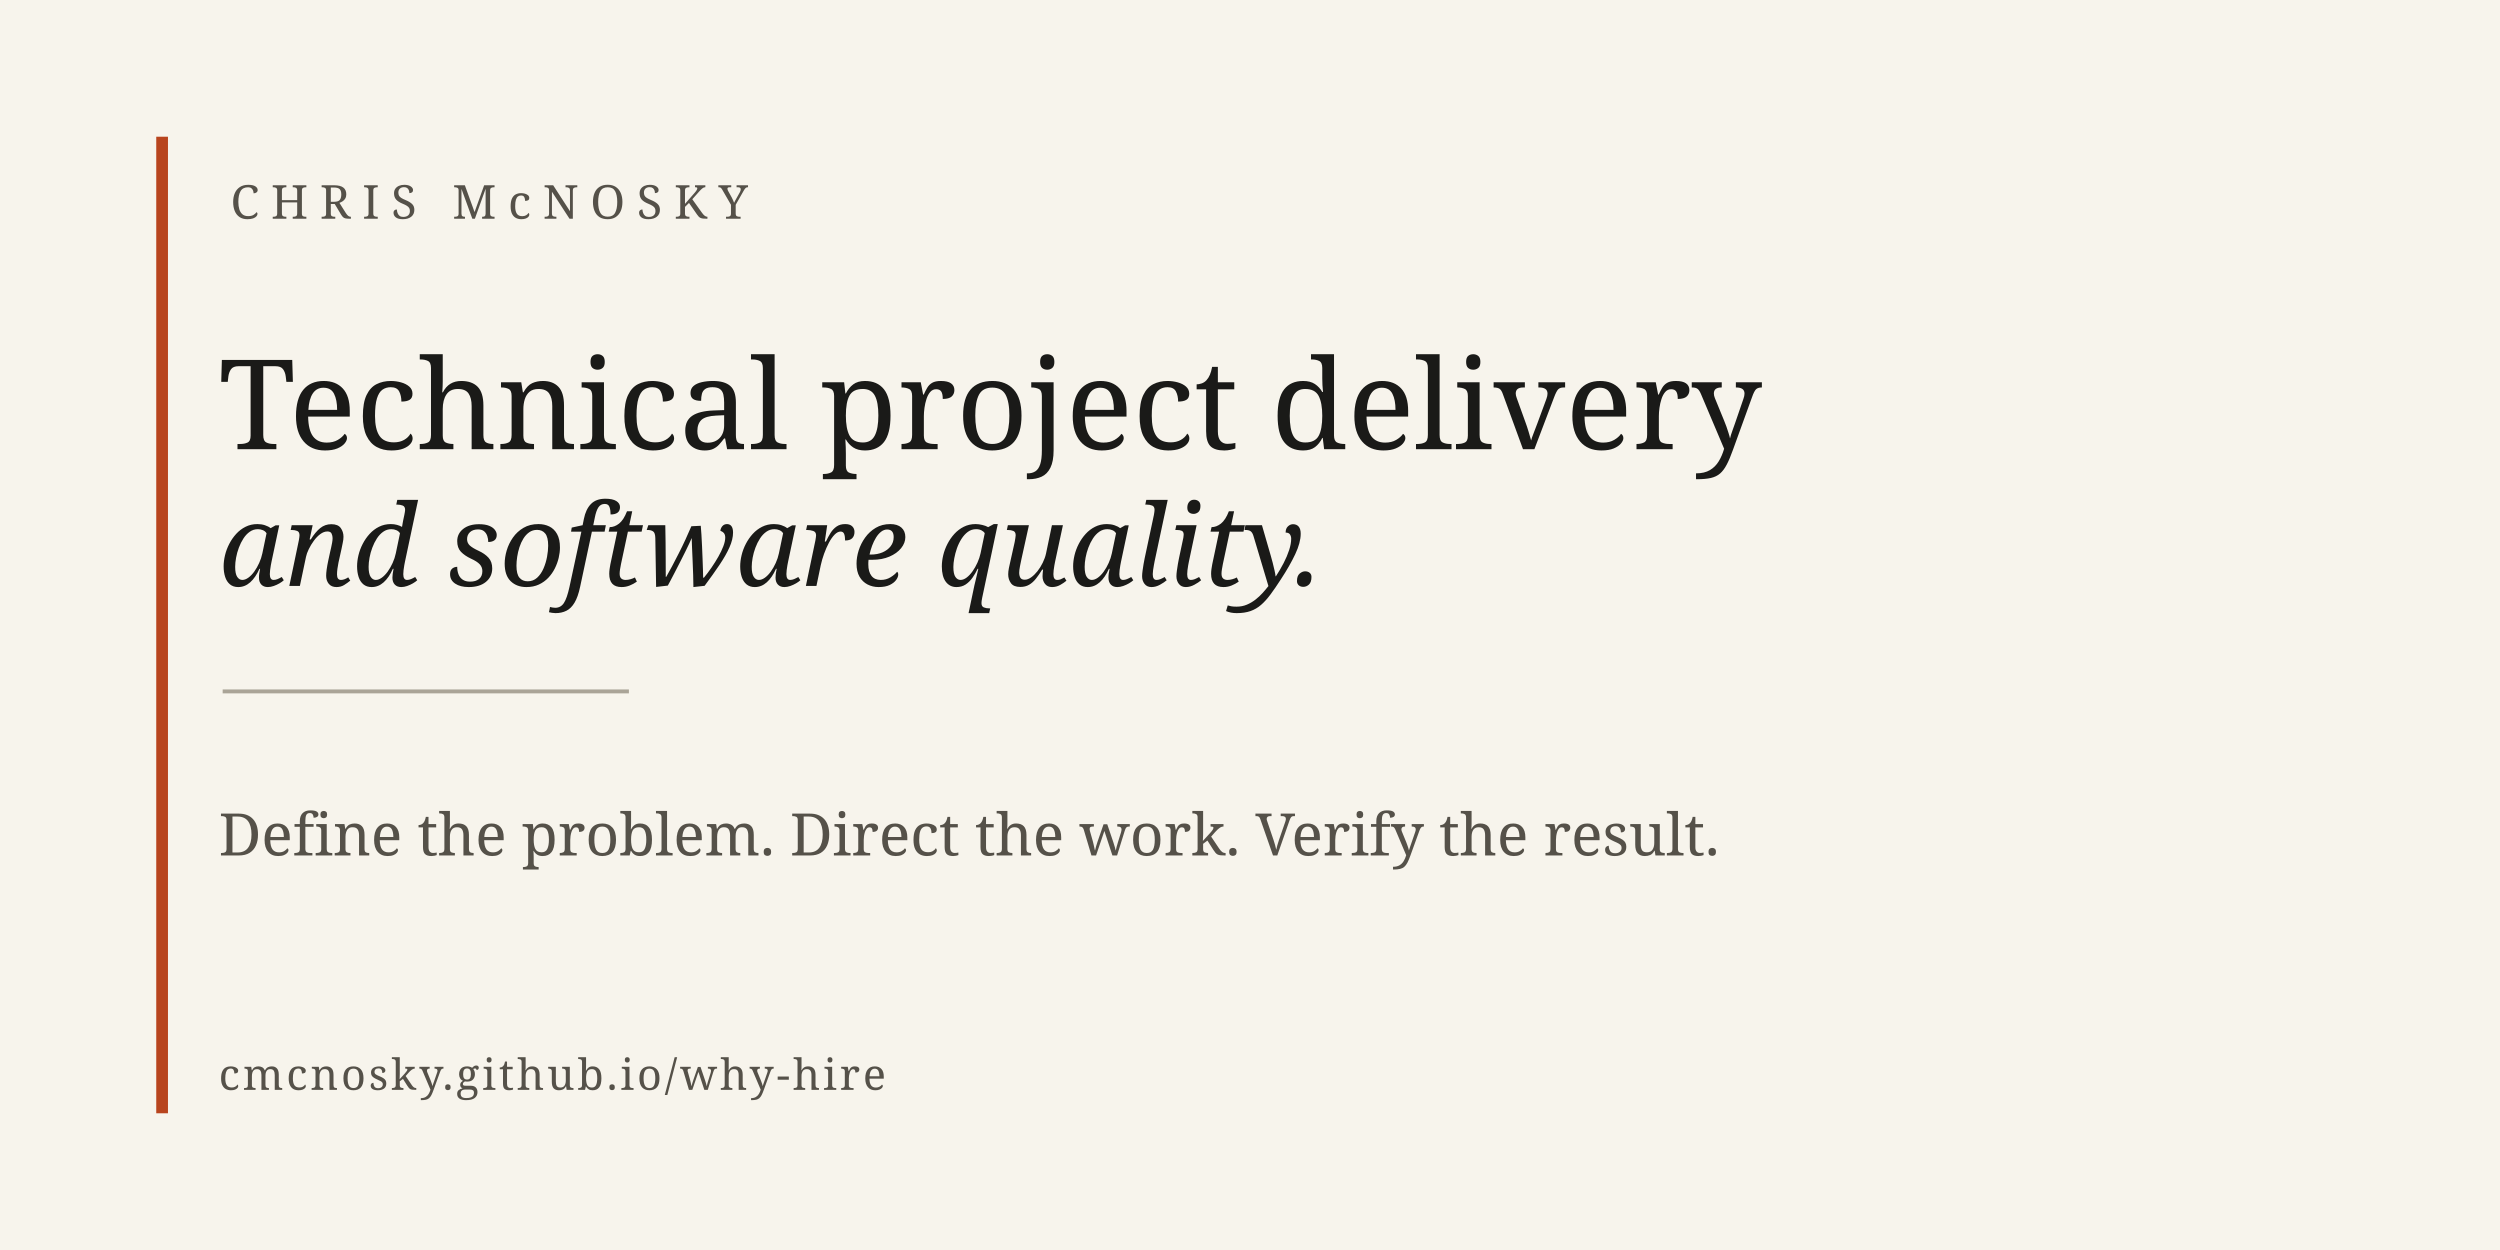
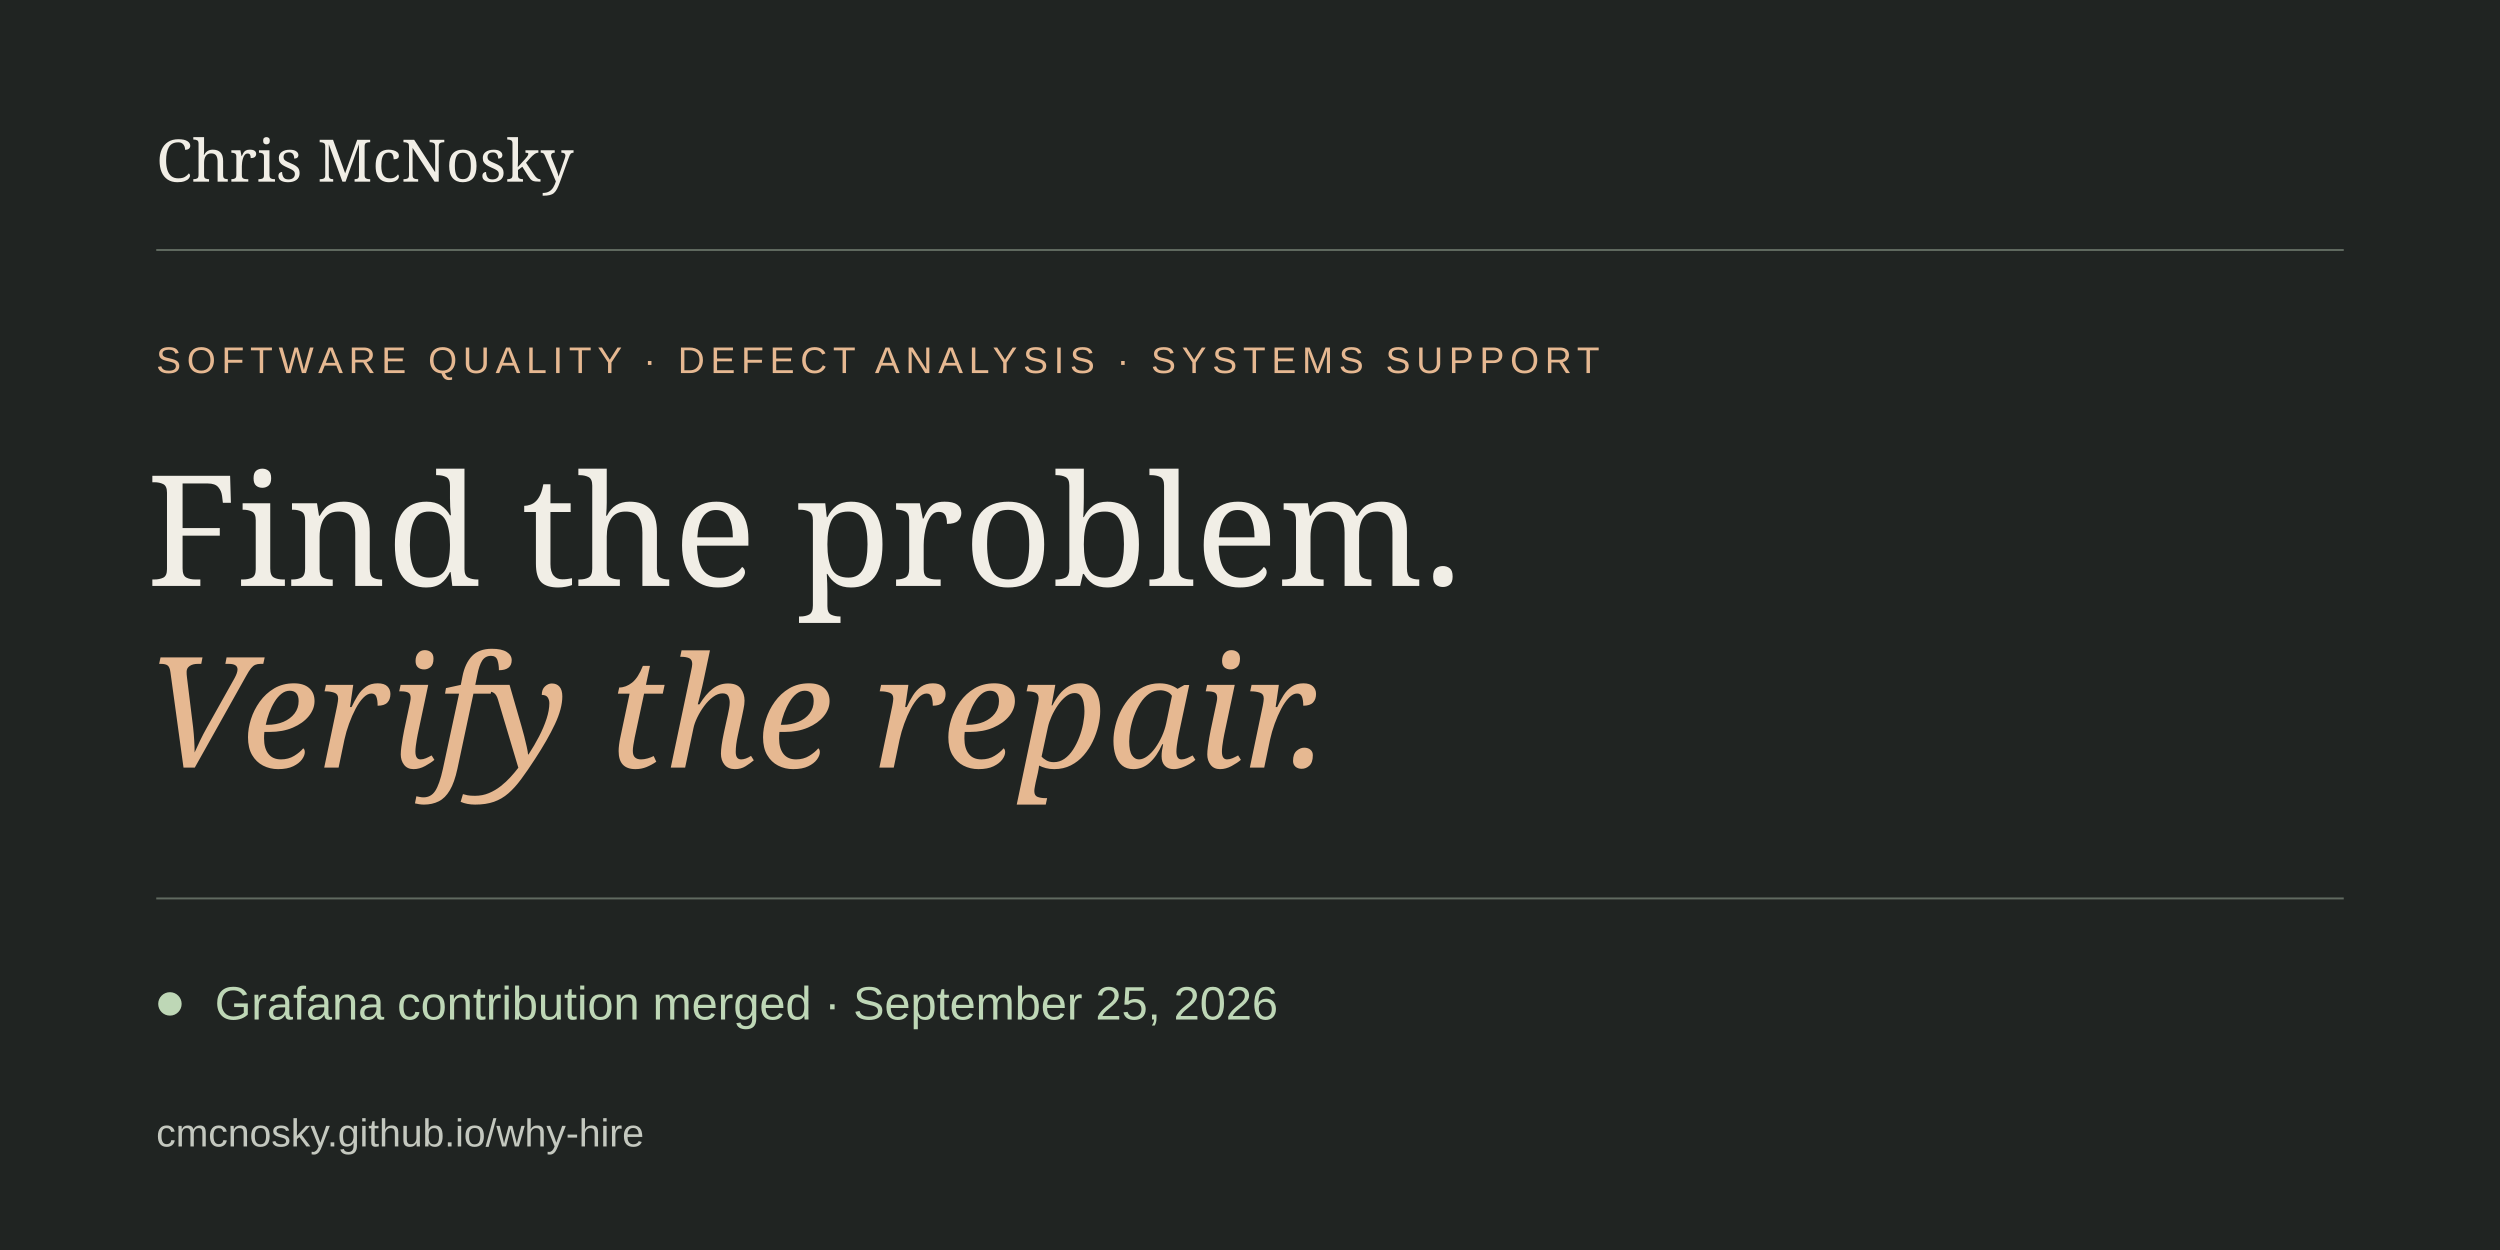
<svg xmlns="http://www.w3.org/2000/svg" width="1280" height="640" viewBox="0 0 1280 640" role="img" aria-labelledby="title desc">
-   <rect width="1280" height="640" fill="#f7f4ec" />
-   <rect x="80" y="70" width="6" height="500" fill="#b8441d" />
-   <text x="118" y="112" fill="#555149" font-family="Baskerville, Georgia, serif" font-size="24" letter-spacing="6">CHRIS McNOSKY</text>
-   <text x="112" y="230" fill="#1a1a18" font-family="Baskerville, Georgia, serif" font-size="64">Technical project delivery</text>
-   <text x="112" y="300" fill="#1a1a18" font-family="Baskerville, Georgia, serif" font-size="58" font-style="italic">and software quality.</text>
-   <line x1="114" y1="354" x2="322" y2="354" stroke="#aaa497" stroke-width="2" />
-   <text x="112" y="438" fill="#555149" font-family="Baskerville, Georgia, serif" font-size="30">Define the problem. Direct the work. Verify the result.</text>
-   <text x="112" y="558" fill="#555149" font-family="Baskerville, Georgia, serif" font-size="22" letter-spacing="1.5">cmcnosky.github.io/why-hire</text>
+   <rect width="1280" height="640" fill="#202422" />
+   <text x="80" y="93" fill="#f1eee6" font-family="Georgia, serif" font-size="30">Chris McNosky</text>
+   <line x1="80" y1="128" x2="1200" y2="128" stroke="#606a60" />
+   <text x="80" y="191" fill="#e6b891" font-family="Arial, sans-serif" font-size="19" letter-spacing="3">SOFTWARE QUALITY · DEFECT ANALYSIS · SYSTEMS SUPPORT</text>
+   <text x="75" y="300" fill="#f1eee6" font-family="Georgia, serif" font-size="79">Find the problem.</text>
+   <text x="75" y="393" fill="#e6b891" font-family="Georgia, serif" font-size="79" font-style="italic">Verify the repair.</text>
+   <line x1="80" y1="460" x2="1200" y2="460" stroke="#606a60" />
+   <circle cx="87" cy="514" r="6" fill="#bed7b6" />
+   <text x="110" y="522" fill="#bed7b6" font-family="Arial, sans-serif" font-size="24">Grafana contribution merged · September 25, 2026</text>
+   <text x="80" y="587" fill="#c4c8bf" font-family="Arial, sans-serif" font-size="20">cmcnosky.github.io/why-hire</text>
</svg>
